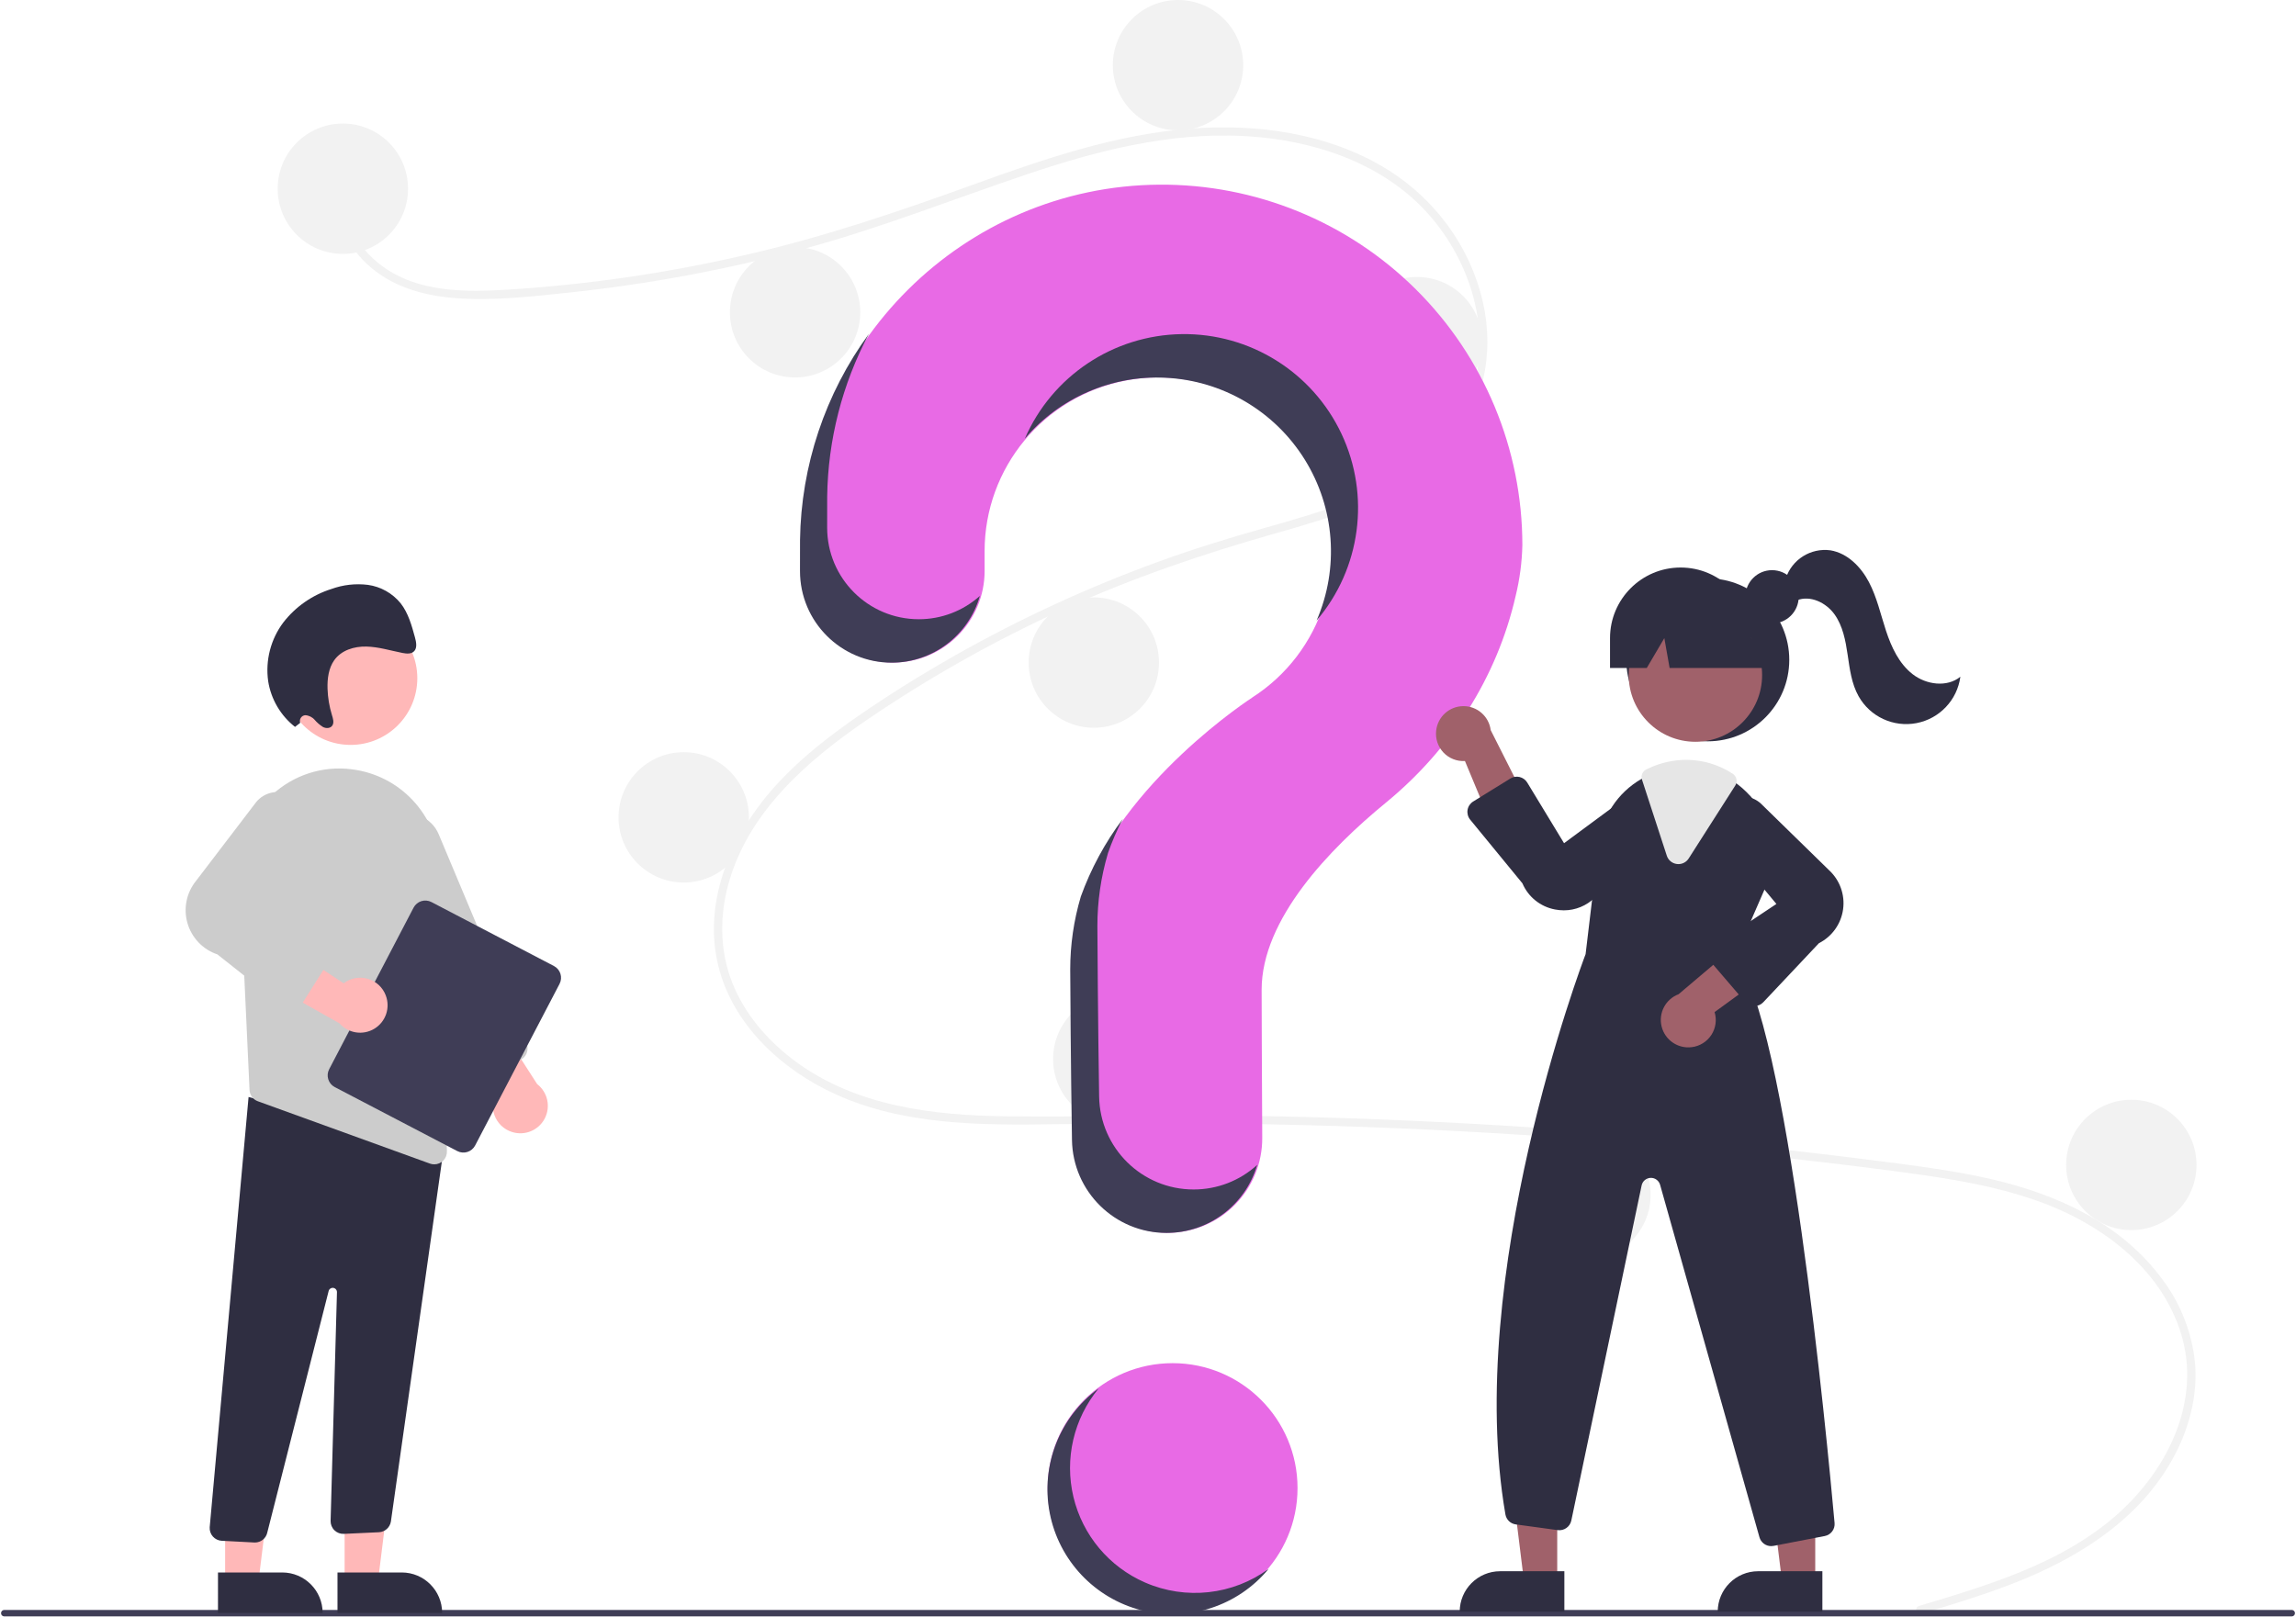
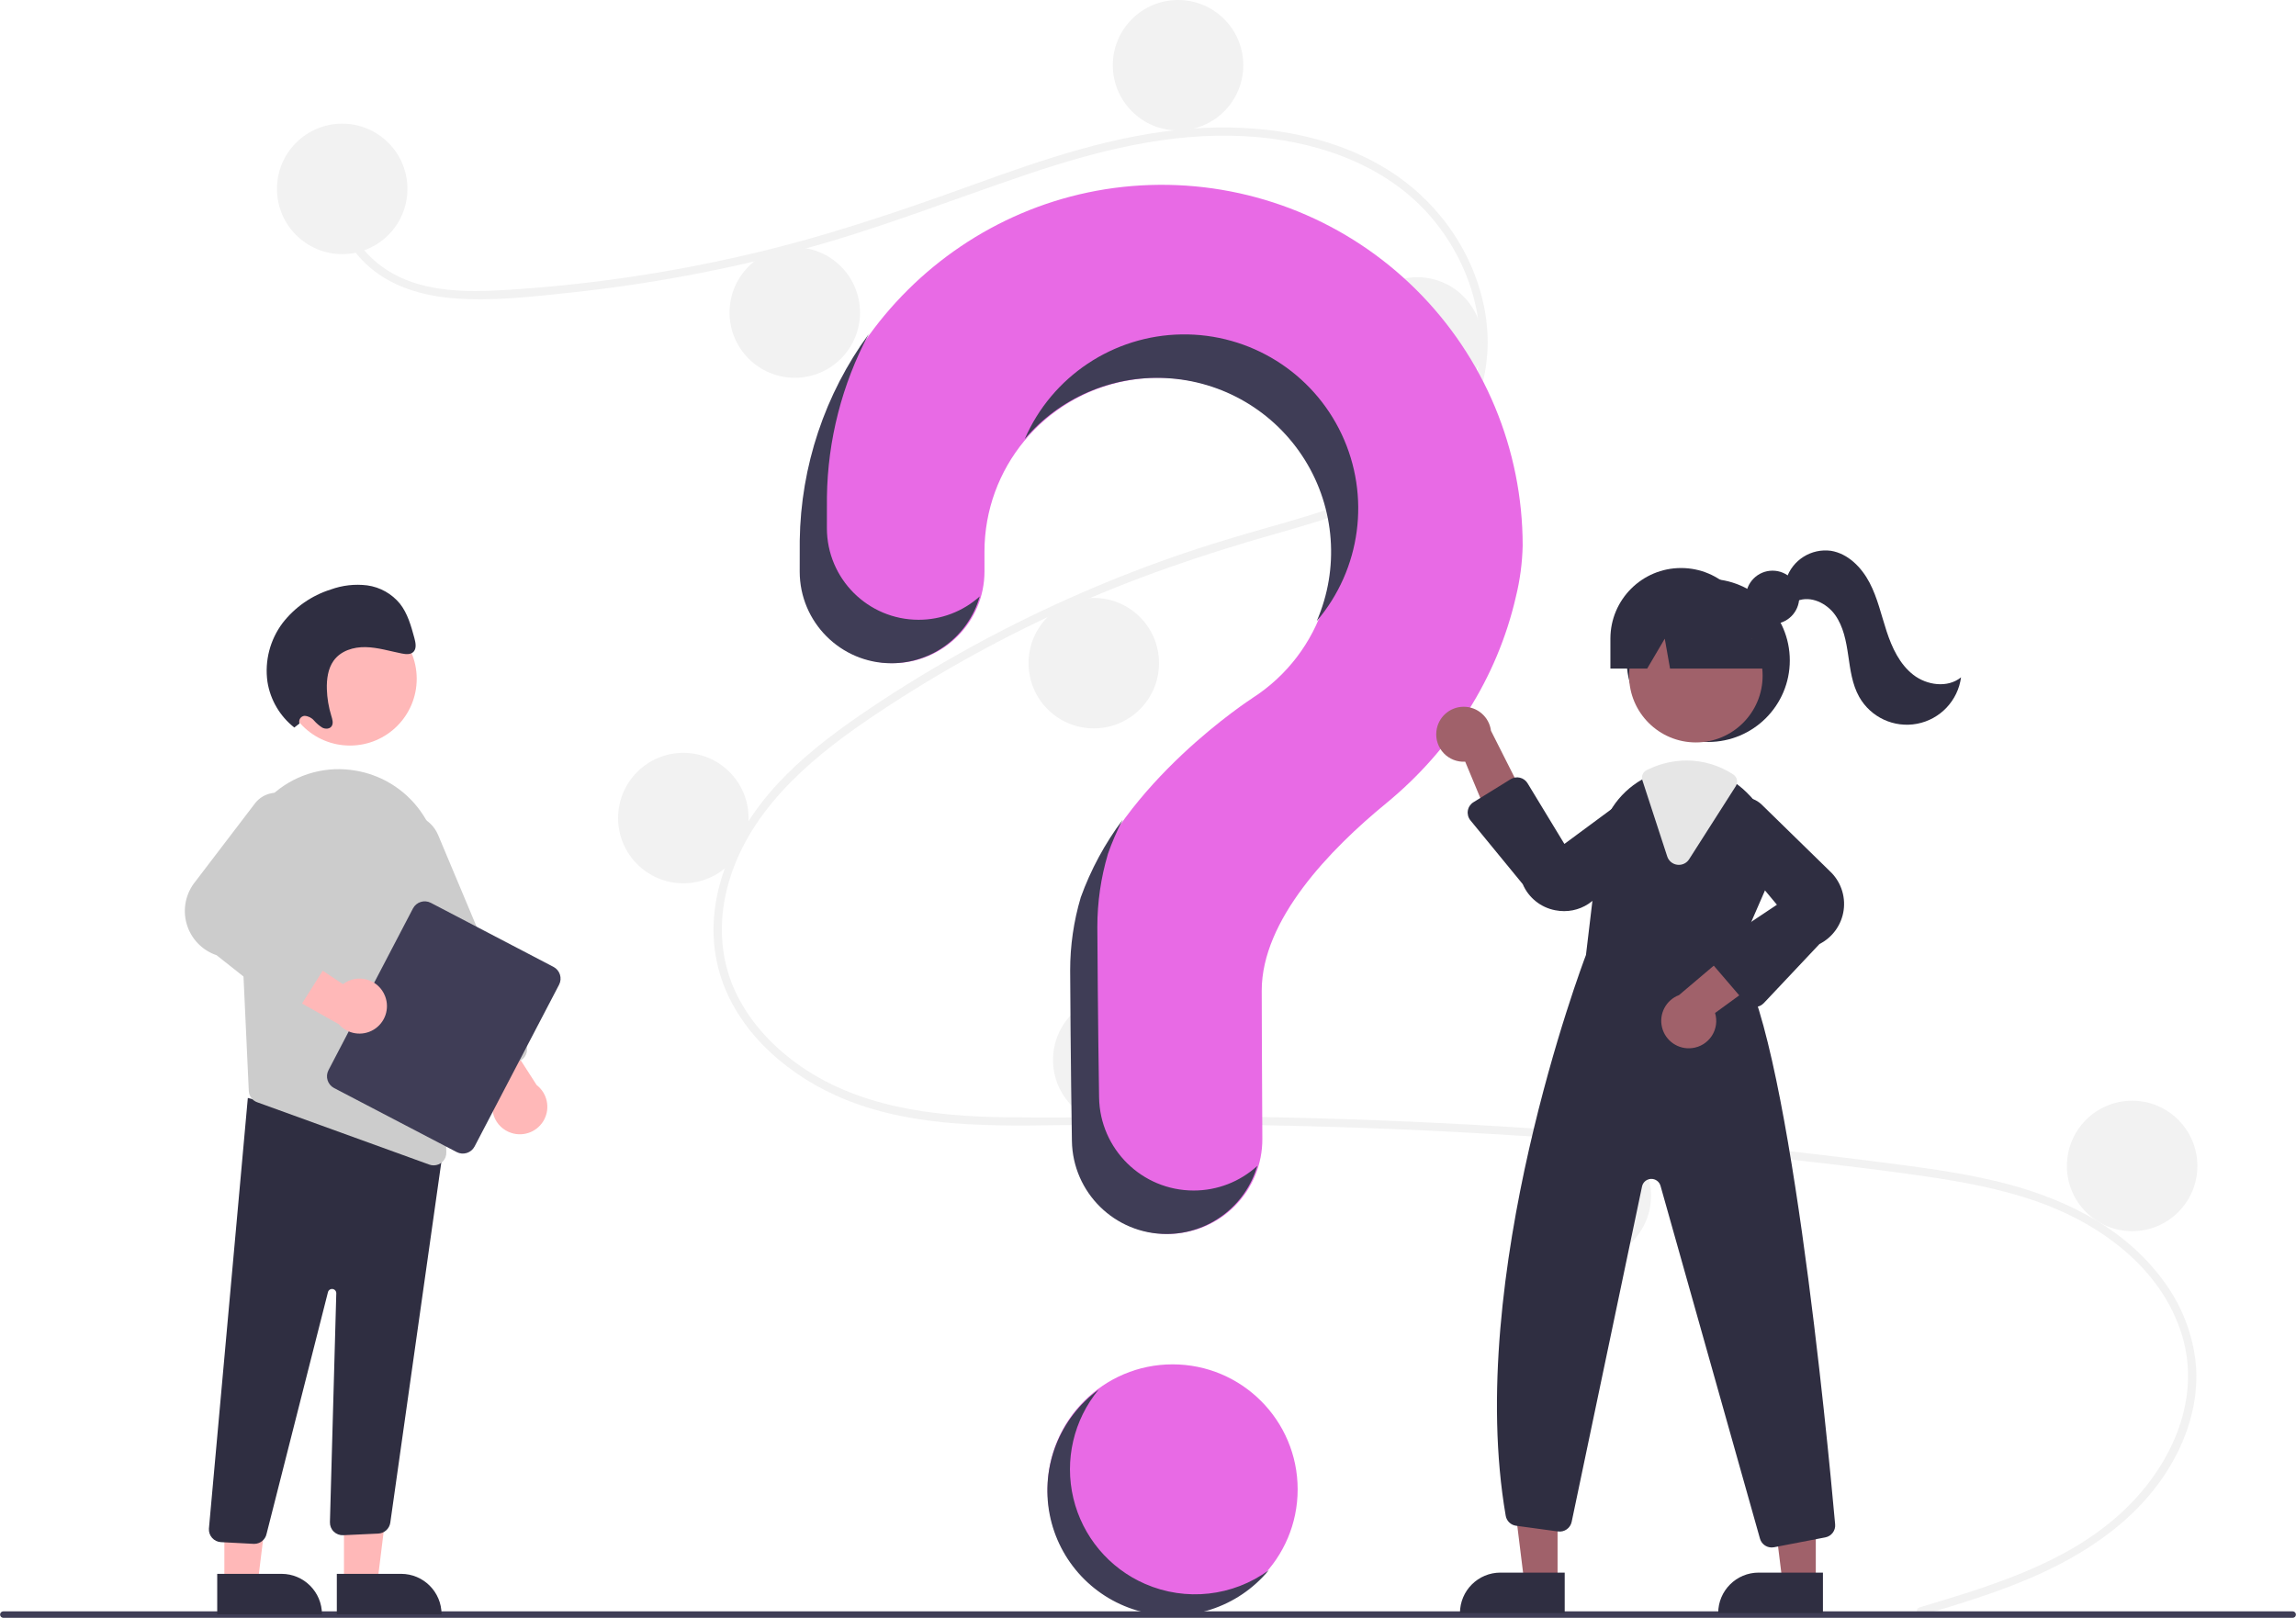
- <svg xmlns="http://www.w3.org/2000/svg" data-name="Layer 1" width="480.017" height="338" viewBox="0 0 844.675 595.262">
+ <svg xmlns="http://www.w3.org/2000/svg" data-name="Layer 1" width="844.675" height="595.262" viewBox="0 0 844.675 595.262">
  <circle cx="431.393" cy="548" r="46" fill="#e86ae5" />
  <path d="M883.862,743.785c25.735-7.729,53.094-15.788,73.503-34.161,18.238-16.418,30.55-41.489,22.995-66.112-7.54-24.572-30.124-40.956-53.442-49.105-13.225-4.622-27.061-7.186-40.891-9.2-15.035-2.19-30.136-3.984-45.23-5.71q-91.677-10.486-184.044-12.811c-30.385-.765-60.764-.747-91.152-.306-27.139.394-55.722.384-80.899-11.151-19.578-8.97-37.348-25.289-42.803-46.734-6.297-24.755,5.318-49.964,21.98-67.892,8.783-9.45,19.047-17.404,29.636-24.717,11.487-7.934,23.375-15.306,35.521-22.188a494.634,494.634,0,0,1,74.767-34.468c12.746-4.634,25.68-8.633,38.728-12.321,11.017-3.115,22.068-6.234,32.716-10.477,20.583-8.204,40.161-22.1,45.395-44.881,4.96-21.591-3.403-45.031-18.065-61.071-16.963-18.557-42.539-26.692-67.06-28.008-27.528-1.478-54.422,5.412-80.297,14.156-27.597,9.326-54.599,20.049-82.778,27.603a556.958,556.958,0,0,1-85.196,15.837c-14.082,1.5-28.59,3.193-42.756,2.045-11.872-.962-23.684-4.454-32.434-12.88-7.503-7.225-11.972-17.154-10.435-27.632.279-1.903,3.17-1.094,2.893.798-1.87,12.755,6.8,24.509,17.484,30.529,12.348,6.958,27.374,6.968,41.122,6.172a537.825,537.825,0,0,0,88.515-12.796c28.593-6.531,56.164-15.866,83.704-25.839,26.156-9.472,52.897-18.716,80.84-20.767,24.246-1.78,49.752,1.752,70.874,14.423,18.564,11.136,32.215,29.707,36.565,51.018,4.25,20.825-1.636,41.785-17.4,56.317-16.321,15.046-38.701,21.479-59.557,27.404-26.452,7.514-52.337,16.298-77.392,27.703a485.824,485.824,0,0,0-72.8,40.928c-22.246,15.202-44.201,34.331-51.237,61.451-3.277,12.633-2.672,26.032,2.812,37.965,4.876,10.61,12.907,19.535,22.262,26.419,22.321,16.424,50.453,19.797,77.414,20.132,30.281.377,60.564-.645,90.855-.148q92.599,1.52,184.819,11.273,23.108,2.446,46.158,5.407c13.822,1.776,27.69,3.541,41.278,6.695,24.162,5.608,47.674,16.392,62.692,36.878a61.319,61.319,0,0,1,11.947,30.446c1.051,11.524-1.77,23.069-6.98,33.321-11.532,22.69-33.134,37.123-56.073,46.605-12.287,5.079-25.032,8.926-37.752,12.746-1.853.557-2.645-2.338-.798-2.893Z" transform="translate(-177.6623 -152.3692)" fill="#f2f2f2" />
  <circle cx="125.893" cy="69.5" r="24" fill="#f2f2f2" />
  <circle cx="292.393" cy="115" r="24" fill="#f2f2f2" />
  <circle cx="433.393" cy="24" r="24" fill="#f2f2f2" />
  <circle cx="521.393" cy="126" r="24" fill="#f2f2f2" />
  <circle cx="402.393" cy="244" r="24" fill="#f2f2f2" />
  <circle cx="251.393" cy="301" r="24" fill="#f2f2f2" />
  <circle cx="411.393" cy="390" r="24" fill="#f2f2f2" />
  <circle cx="583.393" cy="440" r="24" fill="#f2f2f2" />
  <circle cx="784.393" cy="429" r="24" fill="#f2f2f2" />
  <path d="M604.128,220.373c-71.892.508-130.756,58.93-131.777,130.816-.009.664-.014,5.33-.013,11.434a33.748,33.748,0,0,0,33.744,33.746h0a33.769,33.769,0,0,0,33.761-33.798c-.003-4.152-.006-7.026-.006-7.202a64,64,0,1,1,98.52,53.879l.012.014s-48.028,30.92-62.671,73.335l.012.003a94.004,94.004,0,0,0-3.874,26.768c0,3.725.219,36.321.643,62.778a34.786,34.786,0,0,0,34.79,34.222h0a34.796,34.796,0,0,0,34.794-35.011c-.147-24.229-.227-52.442-.227-54.489,0-26.045,25.125-51.995,45.764-68.917,23.766-19.487,40.868-46.043,47.737-75.999a86.762,86.762,0,0,0,2.499-18.834A132.75,132.75,0,0,0,604.128,220.373Z" transform="translate(-177.6623 -152.3692)" fill="#e86ae5" />
  <path d="M1021.147,747.631H178.853a1.191,1.191,0,0,1,0-2.381h842.294a1.191,1.191,0,0,1,0,2.381Z" transform="translate(-177.6623 -152.3692)" fill="#3f3d56" />
  <circle cx="628.449" cy="242.996" r="30" fill="#2f2e41" />
  <polygon points="573.012 582.129 560.753 582.129 554.92 534.841 573.015 534.841 573.012 582.129" fill="#a0616a" />
  <path d="M551.996,578.626h23.644a0,0,0,0,1,0,0v14.887a0,0,0,0,1,0,0H537.109a0,0,0,0,1,0,0v0A14.887,14.887,0,0,1,551.996,578.626Z" fill="#2f2e41" />
  <polygon points="668.012 582.129 655.753 582.129 649.92 534.841 668.015 534.841 668.012 582.129" fill="#a0616a" />
  <path d="M646.996,578.626h23.644a0,0,0,0,1,0,0v14.887a0,0,0,0,1,0,0H632.109a0,0,0,0,1,0,0v0A14.887,14.887,0,0,1,646.996,578.626Z" fill="#2f2e41" />
  <circle cx="623.89" cy="248.61" r="24.561" fill="#a0616a" />
  <path d="M816.191,504.775l10.99-25.25a31.383,31.383,0,0,0-6.95-35.6,31.873,31.873,0,0,0-3.07-2.67,30.935,30.935,0,0,0-18.99-6.57,32.179,32.179,0,0,0-13.4,2.98c-.36.16-.71.33-1.07.5-.69.33-1.37.69-2.03,1.06a31.678,31.678,0,0,0-15.7,23.88l-4.85,40.64c-1.22,3.19-44.74,118.39-29.52,206.34a4.467,4.467,0,0,0,3.82,3.67l15.43,2.1a4.497,4.497,0,0,0,5.01-3.53l25.89-123.41a3.503,3.503,0,0,1,6.8-.23l36.58,129.78a4.471,4.471,0,0,0,4.31,3.28,5.122,5.122,0,0,0,.87-.08l18.85-3.63a4.471,4.471,0,0,0,3.63-4.81C850.021,682.335,835.301,527.605,816.191,504.775Z" transform="translate(-177.6623 -152.3692)" fill="#2f2e41" />
  <path d="M706.102,421.419A10.056,10.056,0,0,0,716.696,432.623l13.729,32.992,10.385-15.394-14.629-28.97a10.11,10.11,0,0,0-20.079.169Z" transform="translate(-177.6623 -152.3692)" fill="#a0616a" />
  <path d="M800.19,537.996a10.056,10.056,0,0,0,8.427-12.913l28.885-21.038-17.39-6.512-24.764,20.977a10.11,10.11,0,0,0,4.842,19.487Z" transform="translate(-177.6623 -152.3692)" fill="#a0616a" />
  <path d="M753.102,487.61a17.057,17.057,0,0,1-3.298-.325,16.305,16.305,0,0,1-11.948-9.616l-19.234-23.453a4.501,4.501,0,0,1,1.111-6.681l13.684-8.471a4.5,4.5,0,0,1,6.215,1.49l13.556,22.334L779.15,443.702A9.721,9.721,0,0,1,790.46,459.264l-25.912,23.637A16.253,16.253,0,0,1,753.102,487.61Z" transform="translate(-177.6623 -152.3692)" fill="#2f2e41" />
  <path d="M823.252,522.883c-.035,0-.071,0-.106-.001a4.508,4.508,0,0,1-3.311-1.57l-12.166-14.193a4.5,4.5,0,0,1,.92-6.673l22.781-15.188-20.638-24.812a9.721,9.721,0,0,1,14.887-12.183l25.084,24.513a16.525,16.525,0,0,1-3.675,26.94l-20.501,21.754A4.507,4.507,0,0,1,823.252,522.883Z" transform="translate(-177.6623 -152.3692)" fill="#2f2e41" />
  <path d="M795.307,470.584a4.632,4.632,0,0,1-.584-.037,4.461,4.461,0,0,1-3.71-3.069l-9.142-28.029a3.083,3.083,0,0,1,1.594-3.725l.297-.14c.269-.128.535-.254.807-.375a32.574,32.574,0,0,1,13.603-3.023,31.327,31.327,0,0,1,17.161,5.157,3.13,3.13,0,0,1,.901,4.294L799.084,468.504A4.455,4.455,0,0,1,795.307,470.584Z" transform="translate(-177.6623 -152.3692)" fill="#e6e6e6" />
  <circle cx="652.101" cy="219.786" r="9.817" fill="#2f2e41" />
  <path d="M796.111,361.365h0a26,26,0,0,0-26,26v11h13.529l6.471-11,1.941,11h41.059l-11-11A26,26,0,0,0,796.111,361.365Z" transform="translate(-177.6623 -152.3692)" fill="#2f2e41" />
  <path d="M834.809,365.431a15.15,15.15,0,0,1,16.481-10.396c6.256,1.046,11.202,6.075,14.149,11.691s4.308,11.903,6.289,17.928,4.791,12.084,9.793,15.984,12.677,4.958,17.59.946a20.118,20.118,0,0,1-37.477,7.181c-2.592-4.612-3.261-10.017-4.03-15.251s-1.767-10.65-4.862-14.94-8.888-7.093-13.804-5.139Z" transform="translate(-177.6623 -152.3692)" fill="#2f2e41" />
  <path d="M515.609,380.408h0a33.748,33.748,0,0,1-33.744-33.746c-0-6.104.004-10.771.013-11.434a131.507,131.507,0,0,1,15.359-59.909,131.803,131.803,0,0,0-25.359,75.909c-.009.664-.014,5.33-.013,11.434a33.748,33.748,0,0,0,33.744,33.746h0A33.773,33.773,0,0,0,538.097,371.817,33.622,33.622,0,0,1,515.609,380.408Z" transform="translate(-177.6623 -152.3692)" fill="#3f3d56" />
  <path d="M606.415,291.478a64.004,64.004,0,0,1,55.659,89.413,63.997,63.997,0,1,0-107.426-66.985A63.871,63.871,0,0,1,606.415,291.478Z" transform="translate(-177.6623 -152.3692)" fill="#3f3d56" />
  <path d="M616.797,590.408h0a34.787,34.787,0,0,1-34.79-34.222c-.423-26.456-.643-59.052-.643-62.778a94.004,94.004,0,0,1,3.874-26.768l-.012-.003a95.069,95.069,0,0,1,5.494-12.701,110.047,110.047,0,0,0-15.494,28.701l.012.003a94.004,94.004,0,0,0-3.874,26.768c0,3.725.219,36.321.643,62.778a34.787,34.787,0,0,0,34.79,34.222h0a34.803,34.803,0,0,0,33.402-25.048A34.66,34.66,0,0,1,616.797,590.408Z" transform="translate(-177.6623 -152.3692)" fill="#3f3d56" />
  <polygon points="126.541 582.585 138.8 582.584 144.633 535.296 126.538 535.297 126.541 582.585" fill="#ffb8b8" />
  <path d="M301.576,731.451H340.107a0,0,0,0,1,0,0v14.887a0,0,0,0,1,0,0H316.463A14.887,14.887,0,0,1,301.576,731.451v0A0,0,0,0,1,301.576,731.451Z" transform="translate(464.0541 1325.404) rotate(179.9974)" fill="#2f2e41" />
  <polygon points="82.541 582.585 94.8 582.584 100.633 535.296 82.538 535.297 82.541 582.585" fill="#ffb8b8" />
  <path d="M257.576,731.451H296.107a0,0,0,0,1,0,0v14.887a0,0,0,0,1,0,0H272.463A14.887,14.887,0,0,1,257.576,731.451v0A0,0,0,0,1,257.576,731.451Z" transform="translate(376.0541 1325.406) rotate(179.9974)" fill="#2f2e41" />
  <path d="M270.917,720.411l-11.975-.63a4.673,4.673,0,0,1-4.419-4.967l14.313-158.466,65.911,17.786,6.35-1.732L321.239,712.686a4.696,4.696,0,0,1-4.358,3.945l-12.909.601a4.674,4.674,0,0,1-4.931-4.796l2.339-84.196a1.558,1.558,0,0,0-3.083-.36L275.739,716.692a4.646,4.646,0,0,1-4.569,3.725C271.086,720.418,271.002,720.416,270.917,720.411Z" transform="translate(-177.6623 -152.3692)" fill="#2f2e41" />
  <circle cx="128.742" cy="249.759" r="24.561" fill="#ffb8b8" />
  <path d="M265.512,474.287l2.701,58.267.976,21.199a4.642,4.642,0,0,0,3.074,4.175l63.336,22.943a4.477,4.477,0,0,0,1.6.28,4.644,4.644,0,0,0,4.664-4.788L339.266,471.597A36.93,36.93,0,0,0,308.522,435.92c-.613-.093-1.236-.187-1.859-.27a36.249,36.249,0,0,0-29.165,9.441,37.236,37.236,0,0,0-11.986,29.196Z" transform="translate(-177.6623 -152.3692)" fill="#ccc" />
  <path d="M365.855,569.245a10.064,10.064,0,0,1-5.369-15.227l-21.478-28.56,18.534-1.147,17.554,27.297a10.111,10.111,0,0,1-9.242,17.637Z" transform="translate(-177.6623 -152.3692)" fill="#ffb8b8" />
  <path d="M350.753,548.85a4.644,4.644,0,0,1-2.541-2.518L315.854,469.237a12.463,12.463,0,1,1,22.984-9.647l32.358,77.095a4.679,4.679,0,0,1-2.5,6.118l-14.365,6.029a4.642,4.642,0,0,1-3.577.017Z" transform="translate(-177.6623 -152.3692)" fill="#ccc" />
  <path d="M298.508,546.131,329.587,486.622a4.878,4.878,0,0,1,6.575-2.063l45.112,23.56a4.878,4.878,0,0,1,2.063,6.575l-31.079,59.509a4.878,4.878,0,0,1-6.575,2.063L300.571,552.706A4.878,4.878,0,0,1,298.508,546.131Z" transform="translate(-177.6623 -152.3692)" fill="#3f3d56" />
  <path d="M319.351,518.943a10.064,10.064,0,0,0-15.517-4.46l-29.778-19.754-.051,18.57L302.29,529.21a10.111,10.111,0,0,0,17.06-10.267Z" transform="translate(-177.6623 -152.3692)" fill="#ffb8b8" />
  <path d="M281.701,523.119l-24.337-19.278a17.163,17.163,0,0,1-7.823-27.135l22.097-28.96a10.096,10.096,0,0,1,17.13,10.284l-17.484,28.6,25.694,12.187a4.674,4.674,0,0,1,1.948,6.72l-10.372,16.414a4.682,4.682,0,0,1-3.167,2.111c-.026.004-.051.008-.077.012A4.696,4.696,0,0,1,281.701,523.119Z" transform="translate(-177.6623 -152.3692)" fill="#ccc" />
  <path d="M287.845,418.574a2.135,2.135,0,0,1,1.856-2.819,4.93,4.93,0,0,1,3.476,1.715,13.833,13.833,0,0,0,3.071,2.637c1.188.599,2.8.514,3.477-.628.636-1.072.2-2.508-.185-3.753a36.907,36.907,0,0,1-1.63-9.77c-.111-3.7.411-7.562,2.46-10.448,2.644-3.725,7.371-5.139,11.845-5.036s8.875,1.484,13.307,2.357c1.53.301,3.328.456,4.352-.73,1.088-1.261.688-3.301.226-5.004-1.201-4.417-2.475-8.985-5.265-12.552a18.898,18.898,0,0,0-12.061-6.79,28.938,28.938,0,0,0-13.462,1.528,36.096,36.096,0,0,0-17.683,12.319,29.236,29.236,0,0,0-5.578,21.6,26.667,26.667,0,0,0,9.886,16.855Z" transform="translate(-177.6623 -152.3692)" fill="#2f2e41" />
  <path d="M598.92,735.149a45.994,45.994,0,0,1-17.07-71.489,45.997,45.997,0,1,0,62.569,66.464A45.969,45.969,0,0,1,598.92,735.149Z" transform="translate(-177.6623 -152.3692)" fill="#3f3d56" />
</svg>
